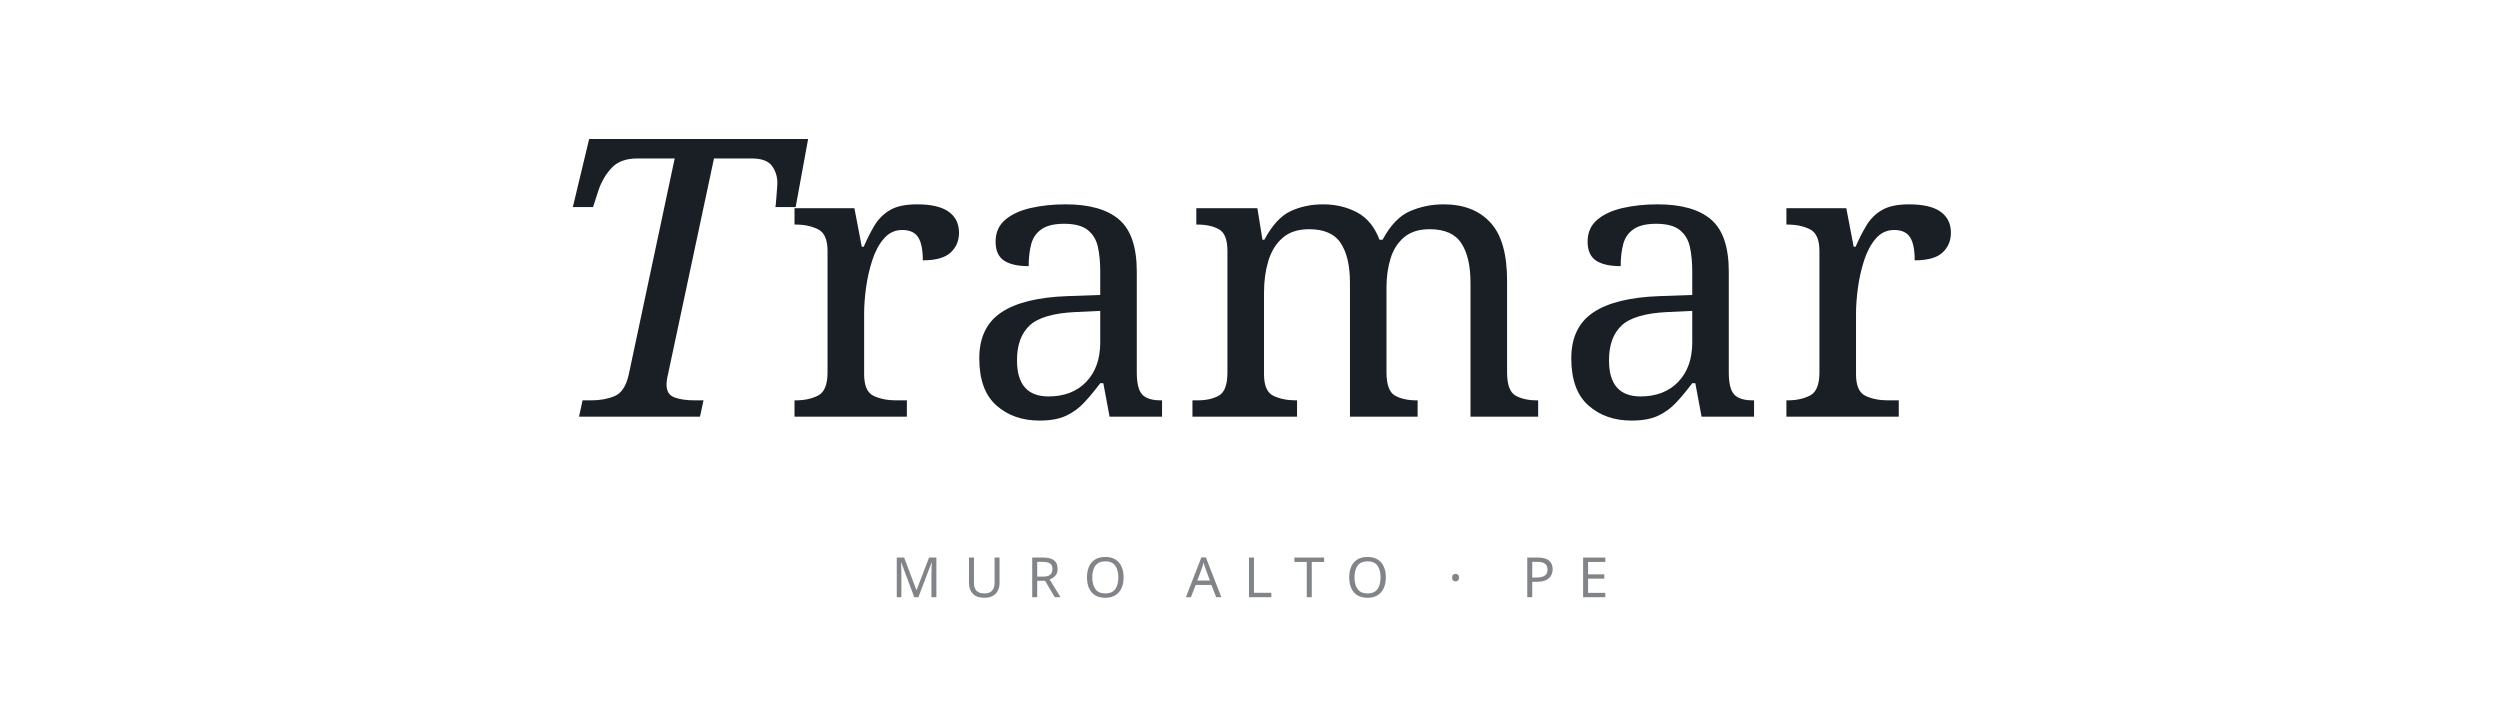
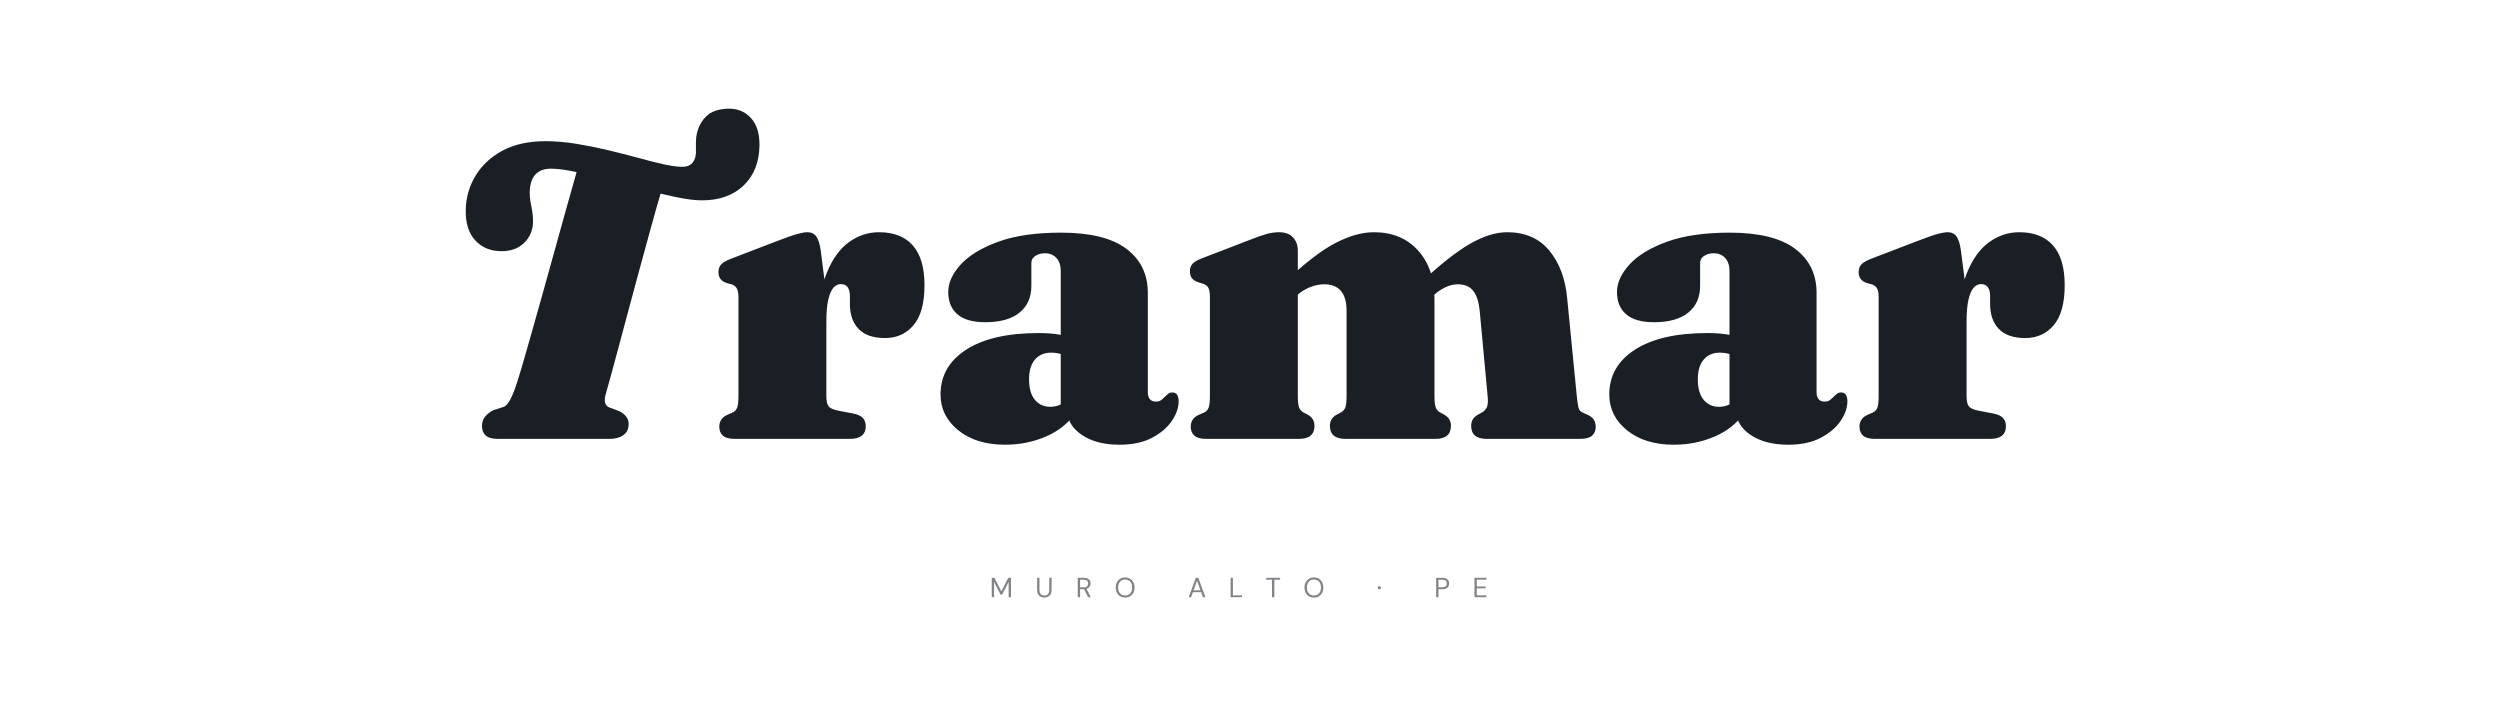
<svg xmlns="http://www.w3.org/2000/svg" viewBox="0 0 900 260" width="900" height="260">
-   <text x="450" y="150" text-anchor="middle" font-family="Fraunces, Georgia, serif" font-weight="300" font-size="140" fill="#1A1F26" letter-spacing="1">
-     <tspan font-style="italic">T</tspan>ramar</text>
-   <text x="450" y="215" text-anchor="middle" font-family="DM Sans, system-ui, sans-serif" font-weight="300" font-size="20" letter-spacing="8" fill="#1A1F26" opacity="0.55">MURO ALTO · PE</text>
+   <g fill="#1A1F26">
+     <g transform="translate(154.99,158.00) scale(0.075)">
+       <path d="M551 -1429Q623 -1429 699.5 -1416.5Q776 -1404 851.5 -1386.0Q927 -1368 994.5 -1349.5Q1062 -1331 1117.5 -1318.5Q1173 -1306 1209 -1306Q1235 -1306 1250.5 -1318.5Q1266 -1331 1272 -1356Q1275 -1373 1274.0 -1394.5Q1273 -1416 1275 -1445Q1282 -1505 1320.0 -1545.0Q1358 -1585 1435 -1585Q1497 -1585 1538.5 -1539.5Q1580 -1494 1579 -1408Q1577 -1287 1502.5 -1216.0Q1428 -1145 1303 -1145Q1253 -1145 1178.5 -1160.5Q1104 -1176 1019.5 -1198.5Q935 -1221 851.5 -1243.5Q768 -1266 696.5 -1281.5Q625 -1297 578 -1297Q529 -1297 503.0 -1268.5Q477 -1240 476 -1183Q476 -1158 480.0 -1137.0Q484 -1116 488.0 -1094.0Q492 -1072 492 -1042Q491 -982 450.0 -941.5Q409 -901 341 -901Q262 -901 214.5 -953.0Q167 -1005 169 -1099Q171 -1189 216.5 -1264.0Q262 -1339 346.5 -1384.0Q431 -1429 551 -1429ZM843 -222Q833 -189 838.0 -173.0Q843 -157 858 -151L906 -133Q951 -110 951 -72Q951 -36 925.5 -18.0Q900 0 860 0H324Q282 0 264.5 -16.5Q247 -33 247 -61Q247 -89 262.5 -107.5Q278 -126 302 -138L352 -154Q365 -159 378.5 -181.5Q392 -204 407 -246Q418 -277 438.0 -344.5Q458 -412 483.5 -503.0Q509 -594 538.0 -696.5Q567 -799 595.0 -901.5Q623 -1004 648.5 -1094.0Q674 -1184 692.5 -1250.0Q711 -1316 719 -1344L1133 -1265Q1121 -1234 1101.5 -1168.0Q1082 -1102 1058.0 -1014.5Q1034 -927 1007.0 -828.0Q980 -729 954.0 -632.0Q928 -535 905.5 -450.5Q883 -366 866.5 -306.0Q850 -246 843 -222Z" />
+     </g>
+     <g transform="translate(154.99,158.00) scale(0.075)">
+       <path d="M1862 -546Q1862 -698 1902.0 -797.0Q1942 -896 2008.0 -944.0Q2074 -992 2153 -992Q2259 -992 2315.0 -928.5Q2371 -865 2371 -738Q2371 -608 2318.5 -546.0Q2266 -484 2182 -484Q2097 -484 2055.0 -527.5Q2013 -571 2013 -648V-690Q2012 -715 2001.5 -729.0Q1991 -743 1969 -743Q1949 -743 1933.5 -725.0Q1918 -707 1909.0 -667.5Q1900 -628 1900 -561ZM1873 -904 1900 -692V-206Q1900 -172 1910.0 -157.5Q1920 -143 1955 -136L2032 -121Q2061 -115 2075.0 -100.5Q2089 -86 2089 -60Q2089 -31 2070.0 -15.5Q2051 0 2013 0H1461Q1421 0 1403.5 -15.5Q1386 -31 1386 -59Q1386 -78 1396.0 -93.0Q1406 -108 1428 -117L1451 -127Q1466 -134 1472.0 -150.5Q1478 -167 1478 -206V-679Q1478 -710 1469.5 -723.5Q1461 -737 1444 -742L1422 -748Q1401 -755 1391.5 -768.0Q1382 -781 1382 -800Q1382 -824 1395.5 -838.0Q1409 -852 1443 -865L1662 -949Q1732 -976 1762.0 -984.0Q1792 -992 1809 -992Q1837 -992 1851.5 -972.0Q1866 -952 1873 -904Z M3057 -136V-159H3025V-807Q3025 -845 3004.5 -868.0Q2984 -891 2949 -891Q2923 -891 2903.5 -878.5Q2884 -866 2884 -844V-735Q2884 -652 2827.0 -606.0Q2770 -560 2663 -560Q2573 -560 2529.0 -598.0Q2485 -636 2485 -705Q2485 -771 2544.5 -836.5Q2604 -902 2724.0 -946.0Q2844 -990 3026 -990Q3237 -990 3340.0 -912.5Q3443 -835 3443 -701V-223Q3443 -203 3452.5 -191.0Q3462 -179 3482 -179Q3499 -179 3509.5 -188.0Q3520 -197 3529 -206Q3536 -213 3543.0 -218.0Q3550 -223 3560 -223Q3577 -223 3584.0 -211.0Q3591 -199 3591 -180Q3591 -136 3559.5 -88.0Q3528 -40 3464.5 -6.0Q3401 28 3307 28Q3196 28 3126.5 -19.0Q3057 -66 3057 -136ZM2448 -213Q2448 -349 2571.5 -428.5Q2695 -508 2919 -508Q2978 -508 3021.5 -500.0Q3065 -492 3093 -477L3059 -392Q3038 -404 3019.5 -409.0Q3001 -414 2979 -414Q2930 -414 2901.5 -381.0Q2873 -348 2873 -286Q2873 -221 2901.0 -187.5Q2929 -154 2975 -154Q3004 -154 3029.5 -167.5Q3055 -181 3068 -199L3092 -121Q3044 -50 2953.0 -11.0Q2862 28 2758 28Q2619 28 2533.5 -41.0Q2448 -110 2448 -213Z M4163 -904V-206Q4163 -167 4169.0 -151.0Q4175 -135 4190 -127L4211 -116Q4243 -98 4243 -63Q4243 0 4168 0H3723Q3684 0 3666.5 -15.5Q3649 -31 3649 -59Q3649 -78 3659.0 -93.0Q3669 -108 3691 -117L3714 -127Q3729 -134 3735.0 -150.5Q3741 -167 3741 -206V-682Q3741 -714 3732.5 -727.0Q3724 -740 3707 -745L3685 -752Q3664 -759 3654.5 -771.5Q3645 -784 3645 -804Q3645 -827 3658.0 -841.0Q3671 -855 3706 -868L3932 -955Q3982 -975 4013.0 -983.5Q4044 -992 4073 -992Q4117 -992 4140.0 -967.0Q4163 -942 4163 -904ZM4127 -660 4068 -723 4099 -751Q4239 -885 4340.5 -938.5Q4442 -992 4528 -992Q4661 -992 4740.0 -904.5Q4819 -817 4819 -674V-206Q4819 -167 4825.0 -151.0Q4831 -135 4846 -127L4866 -116Q4898 -98 4898 -63Q4898 0 4823 0H4392Q4317 0 4317 -63Q4317 -98 4349 -116L4370 -127Q4385 -135 4391.0 -151.0Q4397 -167 4397 -206V-615Q4397 -678 4370.0 -710.0Q4343 -742 4290 -742Q4257 -742 4223.5 -729.0Q4190 -716 4162 -692ZM4783 -660 4724 -723 4754 -751Q4892 -880 4989.0 -936.0Q5086 -992 5168 -992Q5297 -992 5370.0 -904.0Q5443 -816 5456 -674L5502 -206Q5506 -167 5510.0 -150.5Q5514 -134 5529 -127L5551 -117Q5573 -108 5583.0 -93.0Q5593 -78 5593 -59Q5593 -31 5575.5 -15.5Q5558 0 5518 0H5070Q4995 0 4995 -63Q4995 -98 5027 -116L5047 -127Q5062 -135 5070.0 -151.0Q5078 -167 5074 -206L5036 -615Q5030 -678 5005.5 -710.0Q4981 -742 4930 -742Q4902 -742 4873.0 -728.5Q4844 -715 4818 -692Z M6267 -136V-159H6235V-807Q6235 -845 6214.5 -868.0Q6194 -891 6159 -891Q6133 -891 6113.5 -878.5Q6094 -866 6094 -844V-735Q6094 -652 6037.0 -606.0Q5980 -560 5873 -560Q5783 -560 5739.0 -598.0Q5695 -636 5695 -705Q5695 -771 5754.5 -836.5Q5814 -902 5934.0 -946.0Q6054 -990 6236 -990Q6447 -990 6550.0 -912.5Q6653 -835 6653 -701V-223Q6653 -203 6662.5 -191.0Q6672 -179 6692 -179Q6709 -179 6719.5 -188.0Q6730 -197 6739 -206Q6746 -213 6753.0 -218.0Q6760 -223 6770 -223Q6787 -223 6794.0 -211.0Q6801 -199 6801 -180Q6801 -136 6769.5 -88.0Q6738 -40 6674.5 -6.0Q6611 28 6517 28Q6406 28 6336.5 -19.0Q6267 -66 6267 -136ZM5658 -213Q5658 -349 5781.5 -428.5Q5905 -508 6129 -508Q6188 -508 6231.5 -500.0Q6275 -492 6303 -477L6269 -392Q6248 -404 6229.5 -409.0Q6211 -414 6189 -414Q6140 -414 6111.5 -381.0Q6083 -348 6083 -286Q6083 -221 6111.0 -187.5Q6139 -154 6185 -154Q6214 -154 6239.5 -167.5Q6265 -181 6278 -199L6302 -121Q6254 -50 6163.0 -11.0Q6072 28 5968 28Q5829 28 5743.5 -41.0Q5658 -110 5658 -213Z M7335 -546Q7335 -698 7375.0 -797.0Q7415 -896 7481.0 -944.0Q7547 -992 7626 -992Q7732 -992 7788.0 -928.5Q7844 -865 7844 -738Q7844 -608 7791.5 -546.0Q7739 -484 7655 -484Q7570 -484 7528.0 -527.5Q7486 -571 7486 -648V-690Q7485 -715 7474.5 -729.0Q7464 -743 7442 -743Q7422 -743 7406.5 -725.0Q7391 -707 7382.0 -667.5Q7373 -628 7373 -561ZM7346 -904 7373 -692V-206Q7373 -172 7383.0 -157.5Q7393 -143 7428 -136L7505 -121Q7534 -115 7548.0 -100.5Q7562 -86 7562 -60Q7562 -31 7543.0 -15.5Q7524 0 7486 0H6934Q6894 0 6876.5 -15.5Q6859 -31 6859 -59Q6859 -78 6869.0 -93.0Q6879 -108 6901 -117L6924 -127Q6939 -134 6945.0 -150.5Q6951 -167 6951 -206V-679Q6951 -710 6942.5 -723.5Q6934 -737 6917 -742L6895 -748Q6874 -755 6864.5 -768.0Q6855 -781 6855 -800Q6855 -824 6868.5 -838.0Q6882 -852 6916 -865L7135 -949Q7205 -976 7235.0 -984.0Q7265 -992 7282 -992Q7310 -992 7324.5 -972.0Q7339 -952 7346 -904Z" />
+     </g>
+   </g>
+   <g fill="#1A1F26" opacity="0.55">
+     <g transform="translate(356.28,215.00) scale(0.01)">
+       <path d="M75 0V-700H173L420 -211L668 -700H767V0H683V-550L452 -98H389L159 -548V0Z M1968.0 12Q1896.0 12 1837.5 -17.0Q1779.0 -46 1744.0 -105.5Q1709.0 -165 1709.0 -258V-700H1793.0V-257Q1793.0 -189 1815.5 -146.0Q1838.0 -103 1878.0 -83.0Q1918.0 -63 1970.0 -63Q2023.0 -63 2062.0 -83.0Q2101.0 -103 2123.0 -146.0Q2145.0 -189 2145.0 -257V-700H2229.0V-258Q2229.0 -165 2194.0 -105.5Q2159.0 -46 2100.0 -17.0Q2041.0 12 1968.0 12Z M3171.0 0V-700H3397.0Q3479.0 -700 3531.0 -672.5Q3583.0 -645 3608.0 -599.0Q3633.0 -553 3633.0 -495Q3633.0 -439 3607.5 -392.0Q3582.0 -345 3529.0 -317.0Q3476.0 -289 3393.0 -289H3255.0V0ZM3541.0 0 3387.0 -313H3481.0L3640.0 0ZM3255.0 -355H3391.0Q3471.0 -355 3508.5 -394.0Q3546.0 -433 3546.0 -494Q3546.0 -556 3509.5 -592.5Q3473.0 -629 3390.0 -629H3255.0Z M4877.0 12Q4776.0 12 4699.5 -33.5Q4623.0 -79 4580.5 -160.5Q4538.0 -242 4538.0 -350Q4538.0 -457 4580.5 -538.5Q4623.0 -620 4699.5 -666.0Q4776.0 -712 4877.0 -712Q4980.0 -712 5056.0 -666.0Q5132.0 -620 5174.5 -538.5Q5217.0 -457 5217.0 -350Q5217.0 -242 5174.5 -160.5Q5132.0 -79 5056.0 -33.5Q4980.0 12 4877.0 12ZM4877.0 -62Q4953.0 -62 5010.5 -96.5Q5068.0 -131 5099.5 -195.5Q5131.0 -260 5131.0 -350Q5131.0 -440 5099.5 -504.5Q5068.0 -569 5010.5 -603.0Q4953.0 -637 4877.0 -637Q4802.0 -637 4744.5 -603.0Q4687.0 -569 4655.5 -504.5Q4624.0 -440 4624.0 -350Q4624.0 -260 4655.5 -195.5Q4687.0 -131 4744.5 -96.5Q4802.0 -62 4877.0 -62Z M7164.0 0 7422.0 -700H7511.0L7768.0 0H7679.0L7466.0 -595L7252.0 0ZM7282.0 -180 7306.0 -248H7623.0L7647.0 -180Z M8673.0 0V-700H8757.0V-67H9083.0V0Z M10164.0 0V-631H9955.0V-700H10457.0V-631H10248.0V0Z M11673.0 12Q11572.0 12 11495.5 -33.5Q11419.0 -79 11376.5 -160.5Q11334.0 -242 11334.0 -350Q11334.0 -457 11376.5 -538.5Q11419.0 -620 11495.5 -666.0Q11572.0 -712 11673.0 -712Q11776.0 -712 11852.0 -666.0Q11928.0 -620 11970.5 -538.5Q12013.0 -457 12013.0 -350Q12013.0 -242 11970.5 -160.5Q11928.0 -79 11852.0 -33.5Q11776.0 12 11673.0 12ZM11673.0 -62Q11749.0 -62 11806.5 -96.5Q11864.0 -131 11895.5 -195.5Q11927.0 -260 11927.0 -350Q11927.0 -440 11895.5 -504.5Q11864.0 -569 11806.5 -603.0Q11749.0 -637 11673.0 -637Q11598.0 -637 11540.5 -603.0Q11483.0 -569 11451.5 -504.5Q11420.0 -440 11420.0 -350Q11420.0 -260 11451.5 -195.5Q11483.0 -131 11540.5 -96.5Q11598.0 -62 11673.0 -62Z M14030.0 -285Q14005.0 -285 13988.5 -301.5Q13972.0 -318 13972.0 -342Q13972.0 -367 13988.5 -383.0Q14005.0 -399 14030.0 -399Q14055.0 -399 14071.0 -383.0Q14087.0 -367 14087.0 -342Q14087.0 -318 14071.0 -301.5Q14055.0 -285 14030.0 -285Z M16073.0 0V-700H16301.0Q16384.0 -700 16437.5 -672.5Q16491.0 -645 16516.5 -599.0Q16542.0 -553 16542.0 -494Q16542.0 -437 16516.5 -390.5Q16491.0 -344 16438.0 -316.0Q16385.0 -288 16301.0 -288H16157.0V0ZM16157.0 -359H16300.0Q16384.0 -359 16420.0 -396.0Q16456.0 -433 16456.0 -494Q16456.0 -559 16420.0 -594.5Q16384.0 -630 16300.0 -630H16157.0Z M17453.0 0V-700H17886.0V-631H17537.0V-387H17856.0V-319H17537.0V-69H17886.0V0Z" />
+     </g>
+   </g>
</svg>
